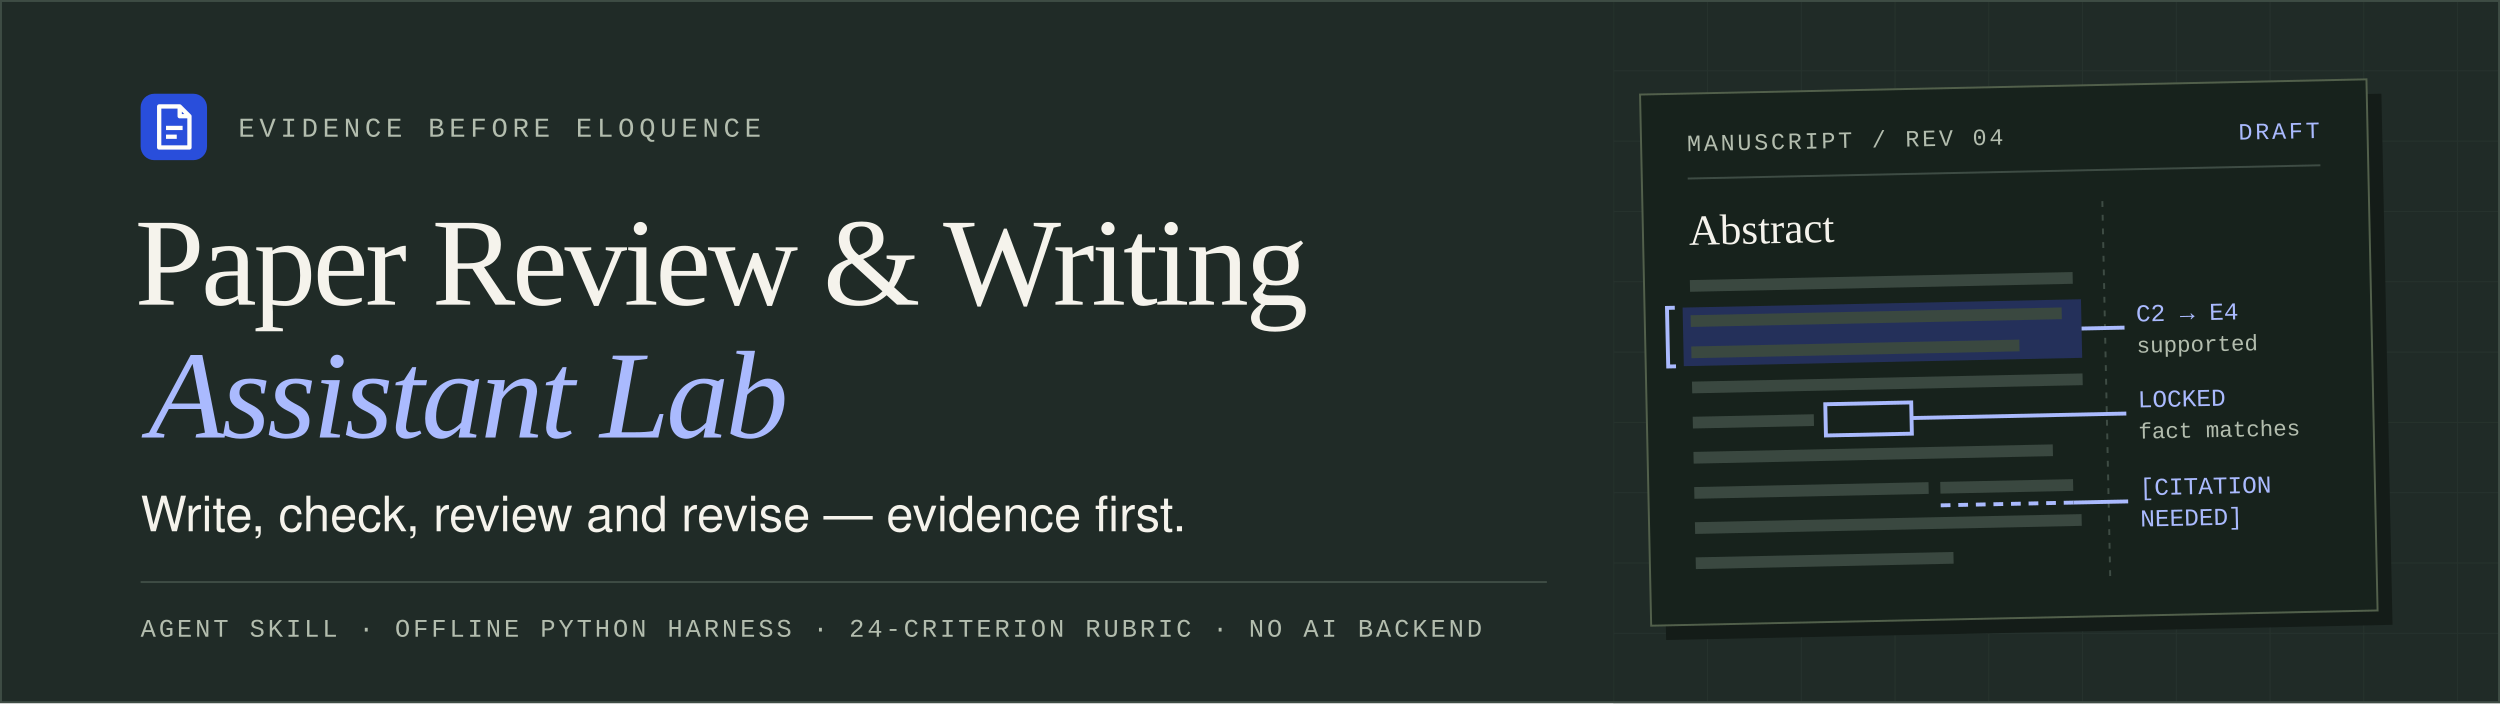
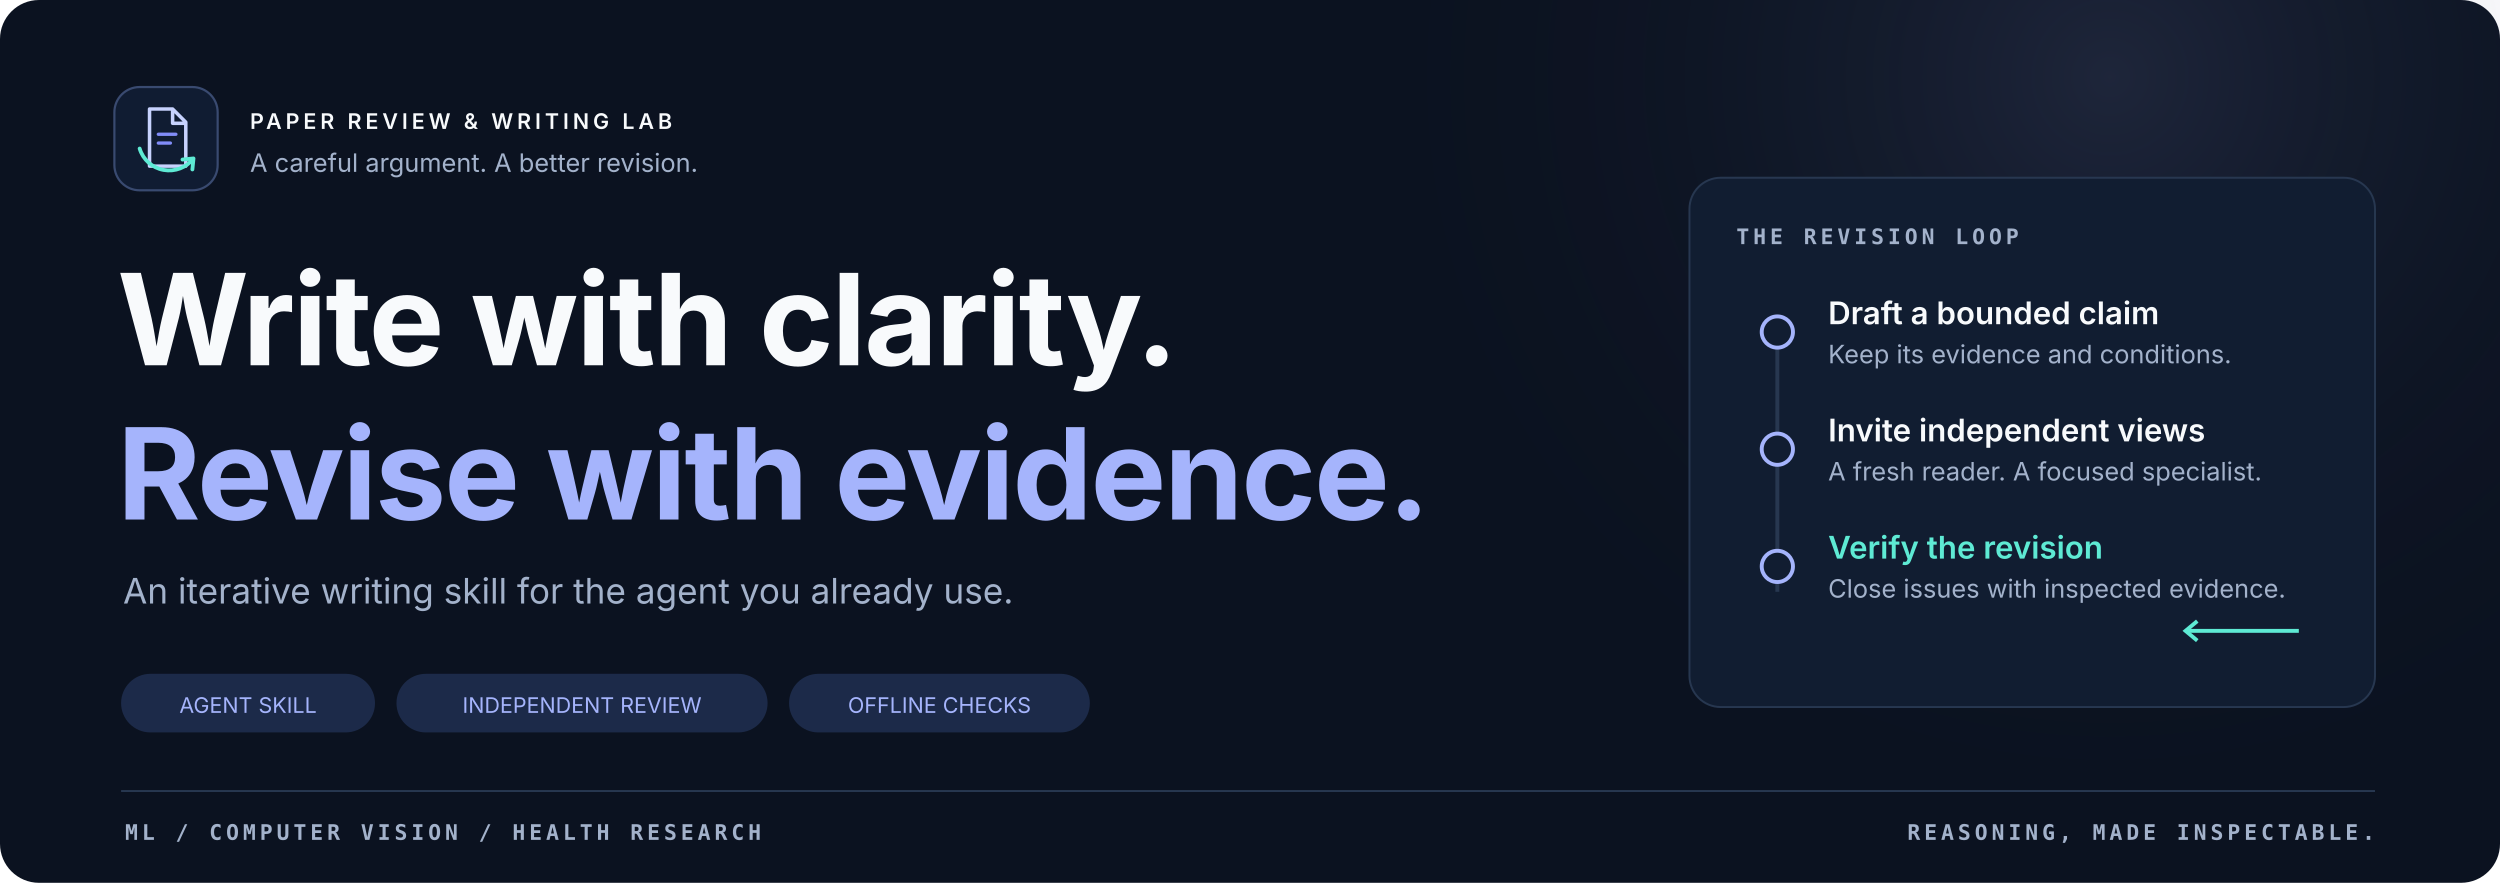
- <svg xmlns="http://www.w3.org/2000/svg" width="1280" height="360" viewBox="0 0 1280 360" role="img" aria-labelledby="banner-title banner-desc">
-   <style>
-     .bg { fill: #202b27; }
-     .frame { fill: none; stroke: #3e4c44; }
-     .serif { font-family: Georgia, 'Times New Roman', Times, serif; }
-     .sans { font-family: -apple-system, BlinkMacSystemFont, 'Segoe UI', 'Helvetica Neue', Helvetica, Arial, sans-serif; }
-     .mono { font-family: ui-monospace, SFMono-Regular, 'SF Mono', Menlo, Consolas, 'Liberation Mono', monospace; }
-     .eyebrow { font-size: 14px; font-weight: 500; letter-spacing: 2.4px; fill: #b3bdae; }
-     .title { font-size: 64px; letter-spacing: -1.6px; fill: #f5f3ec; }
-     .title-em { font-style: italic; fill: #aabafe; }
-     .tagline { font-size: 25px; fill: #f5f3ec; }
-     .strip { font-size: 13px; font-weight: 500; letter-spacing: 1.5px; fill: #b3bdae; }
-     .rule { stroke: #3e4c44; stroke-width: 1; }
-     .mark { fill: #294edb; }
-     .mark-glyph { fill: none; stroke: #fffefa; stroke-width: 2.2; stroke-linejoin: round; }
-     .grid { fill: none; stroke: #26322d; stroke-width: 1; }
-     .shadow { fill: #141c18; }
-     .sheet { fill: #17221c; stroke: #52604b; }
-     .sheet-label { font-size: 12px; font-weight: 500; letter-spacing: 1.4px; fill: #b3bdae; }
-     .sheet-flag { font-size: 12px; font-weight: 500; letter-spacing: 1.4px; fill: #aabafe; }
-     .sheet-heading { font-size: 22px; fill: #f5f3ec; }
-     .text-line { fill: #3a4840; }
-     .margin-rule { stroke: #3e4c44; stroke-dasharray: 3 4; }
-     .accent-stroke { fill: none; stroke: #aabafe; stroke-width: 2; }
-     .accent-dash { fill: none; stroke: #aabafe; stroke-width: 2; stroke-dasharray: 5 4; }
-     .claim-tint { fill: #24305a; }
-     .note { font-size: 12.5px; font-weight: 500; fill: #aabafe; }
-     .note-sub { font-size: 11.5px; fill: #b3bdae; }
-   </style>
+ <svg xmlns="http://www.w3.org/2000/svg" width="1280" height="452" viewBox="0 0 1280 452" role="img" aria-labelledby="title desc">
+   <style>text{font-family:Inter,'Segoe UI',Arial,sans-serif;fill:#f8fafc}.muted{fill:#a3b2cb}.accent{fill:#a5b4fc}.mint{fill:#5eead4}.mono{font-family:'Cascadia Code',Consolas,monospace;letter-spacing:1.6px}.small{font-size:13px}.label{font-size:11px;font-weight:600;letter-spacing:2px}.heading{font-weight:650;letter-spacing:-1px}</style>
+   <rect width="1280" height="452" rx="20" fill="#0b1220" />
  <defs>
-     <pattern id="banner-grid" width="48" height="36" patternUnits="userSpaceOnUse" x="826" y="0">
-       <path class="grid" d="M48 0H0V36" />
-     </pattern>
+     <radialGradient id="glow">
+       <stop stop-color="#a5b4fc" stop-opacity=".12" />
+       <stop offset="1" stop-color="#0b1220" stop-opacity="0" />
+     </radialGradient>
  </defs>
-   <rect class="bg" width="1280" height="360" />
-   <rect class="grid-field" x="826" y="0" width="454" height="360" fill="url(#banner-grid)" />
-   <rect class="frame" x="0.5" y="0.5" width="1279" height="359" />
-   <g transform="translate(72 48)">
-     <rect class="mark" width="34" height="34" rx="7" />
-     <path class="mark-glyph" d="M9.5 6.5h10.5l5 5v16h-15.5zM20 6.5v5h5M13 17.5h8.5M13 22h5.5" />
+   <circle cx="1080" cy="40" r="380" fill="url(#glow)" />
+   <g transform="translate(58 44) scale(0.5625)">
+     <rect x="1" y="1" width="94" height="94" rx="23" fill="#101c32" stroke="#394a70" stroke-width="2" />
+     <path d="M33 21h21l12 12v40H33zM54 21v13h12" fill="none" stroke="#c7d2fe" stroke-width="3.2" stroke-linejoin="round" />
+     <path d="M41 44h16M41 52h11" stroke="#818cf8" stroke-width="3" stroke-linecap="round" />
+     <path d="M24 57a28 28 0 0 0 49 9M73 66l-10 1m10-1-1 10" fill="none" stroke="#5eead4" stroke-width="3.5" stroke-linecap="round" stroke-linejoin="round" />
  </g>
-   <text class="mono eyebrow" x="122" y="70">EVIDENCE BEFORE ELOQUENCE</text>
-   <text class="serif title" x="69" y="156">Paper Review &amp; Writing</text>
-   <text class="serif title title-em" x="76" y="224">Assistant Lab</text>
-   <text class="sans tagline" x="72" y="272">Write, check, review and revise — evidence first.</text>
-   <line class="rule" x1="72" y1="298" x2="792" y2="298" />
-   <text class="mono strip" x="72" y="326">AGENT SKILL · OFFLINE PYTHON HARNESS · 24-CRITERION RUBRIC · NO AI BACKEND</text>
-   <g transform="rotate(-1.2 1028 180)" aria-hidden="true">
-     <rect class="shadow" x="850" y="52" width="372" height="272" />
-     <rect class="sheet" x="842.5" y="44.5" width="372" height="272" />
-     <text class="mono sheet-label" x="866" y="74">MANUSCRIPT / REV 04</text>
-     <text class="mono sheet-flag" x="1190" y="74" text-anchor="end">DRAFT</text>
-     <line class="rule" x1="866" y1="88" x2="1190" y2="88" />
-     <text class="serif sheet-heading" x="866" y="122">Abstract</text>
-     <line class="margin-rule" x1="1078" y1="104" x2="1078" y2="296" />
-     <rect class="text-line" x="866" y="140" width="196" height="6" />
-     <rect class="claim-tint" x="862" y="154" width="204" height="30" />
-     <rect class="text-line" x="866" y="158" width="190" height="6" />
-     <rect class="text-line" x="866" y="174" width="168" height="6" />
-     <rect class="text-line" x="866" y="192" width="200" height="6" />
-     <rect class="text-line" x="866" y="210" width="62" height="6" />
-     <rect class="accent-stroke" x="934" y="205" width="44" height="16" />
-     <rect class="text-line" x="866" y="228" width="184" height="6" />
-     <rect class="text-line" x="866" y="246" width="120" height="6" />
-     <line class="accent-dash" x1="992" y1="258" x2="1060" y2="258" />
-     <rect class="text-line" x="992" y="246" width="68" height="6" />
-     <rect class="text-line" x="866" y="264" width="198" height="6" />
-     <rect class="text-line" x="866" y="282" width="132" height="6" />
-     <path class="accent-stroke" d="M858 154h-4v30h4" />
-     <path class="accent-stroke" d="M1066 169H1088" />
-     <path class="accent-stroke" d="M978 213H1088" />
-     <path class="accent-stroke" d="M1060 258H1088" />
-     <text class="mono note" x="1094" y="166">C2 → E4</text>
-     <text class="mono note-sub" x="1094" y="182">supported</text>
-     <text class="mono note" x="1094" y="210">LOCKED</text>
-     <text class="mono note-sub" x="1094" y="226">fact matches</text>
-     <text class="mono note" x="1094" y="255">[CITATION</text>
-     <text class="mono note" x="1094" y="271">NEEDED]</text>
+   <text x="128" y="66" class="label">PAPER REVIEW &amp; WRITING LAB</text>
+   <text x="128" y="88" class="muted small">A careful argument. A better revision.</text>
+   <text x="60" y="187" font-size="65" class="heading">Write with clarity.</text>
+   <text x="60" y="266" font-size="65" class="heading accent">Revise with evidence.</text>
+   <text x="63" y="309" font-size="18" class="muted">An iterative writing skill for the agent you already use.</text>
+   <g transform="translate(62 345)">
+     <rect width="130" height="30" rx="15" fill="#1c2a49" />
+     <text x="65" y="20" text-anchor="middle" font-size="11" class="accent">AGENT SKILL</text>
+     <rect x="141" width="190" height="30" rx="15" fill="#1c2a49" />
+     <text x="236" y="20" text-anchor="middle" font-size="11" class="accent">INDEPENDENT REVIEW</text>
+     <rect x="342" width="154" height="30" rx="15" fill="#1c2a49" />
+     <text x="419" y="20" text-anchor="middle" font-size="11" class="accent">OFFLINE CHECKS</text>
  </g>
+   <rect x="865" y="91" width="351" height="271" rx="16" fill="#111d31" stroke="#273750" />
+   <text x="889" y="125" class="mono label muted">THE REVISION LOOP</text>
+   <path d="M910 170v133" stroke="#273750" stroke-width="2" />
+   <g fill="#111d31" stroke="#a5b4fc" stroke-width="2">
+     <circle cx="910" cy="170" r="8" />
+     <circle cx="910" cy="230" r="8" />
+     <circle cx="910" cy="290" r="8" />
+   </g>
+   <text x="936" y="166" font-size="16" font-weight="600">Draft a bounded claim</text>
+   <text x="936" y="186" class="small muted">Keep its evidence and conditions.</text>
+   <text x="936" y="226" font-size="16" font-weight="600">Invite independent views</text>
+   <text x="936" y="246" class="small muted">A fresh reader. A focused specialist.</text>
+   <text x="936" y="286" font-size="16" font-weight="600" class="mint">Verify the revision</text>
+   <text x="936" y="306" class="small muted">Close issues with inspected evidence.</text>
+   <path d="M1177 323H1119" stroke="#5eead4" stroke-width="2" />
+   <path d="m1125 318-6 5 6 5" stroke="#5eead4" stroke-width="2" fill="none" />
+   <path d="M62 405h1154" stroke="#273750" />
+   <text x="64" y="430" class="mono label muted">ML / COMPUTER VISION / HEALTH RESEARCH</text>
+   <text x="1216" y="430" text-anchor="end" class="mono label muted">REASONING, MADE INSPECTABLE.</text>
</svg>
